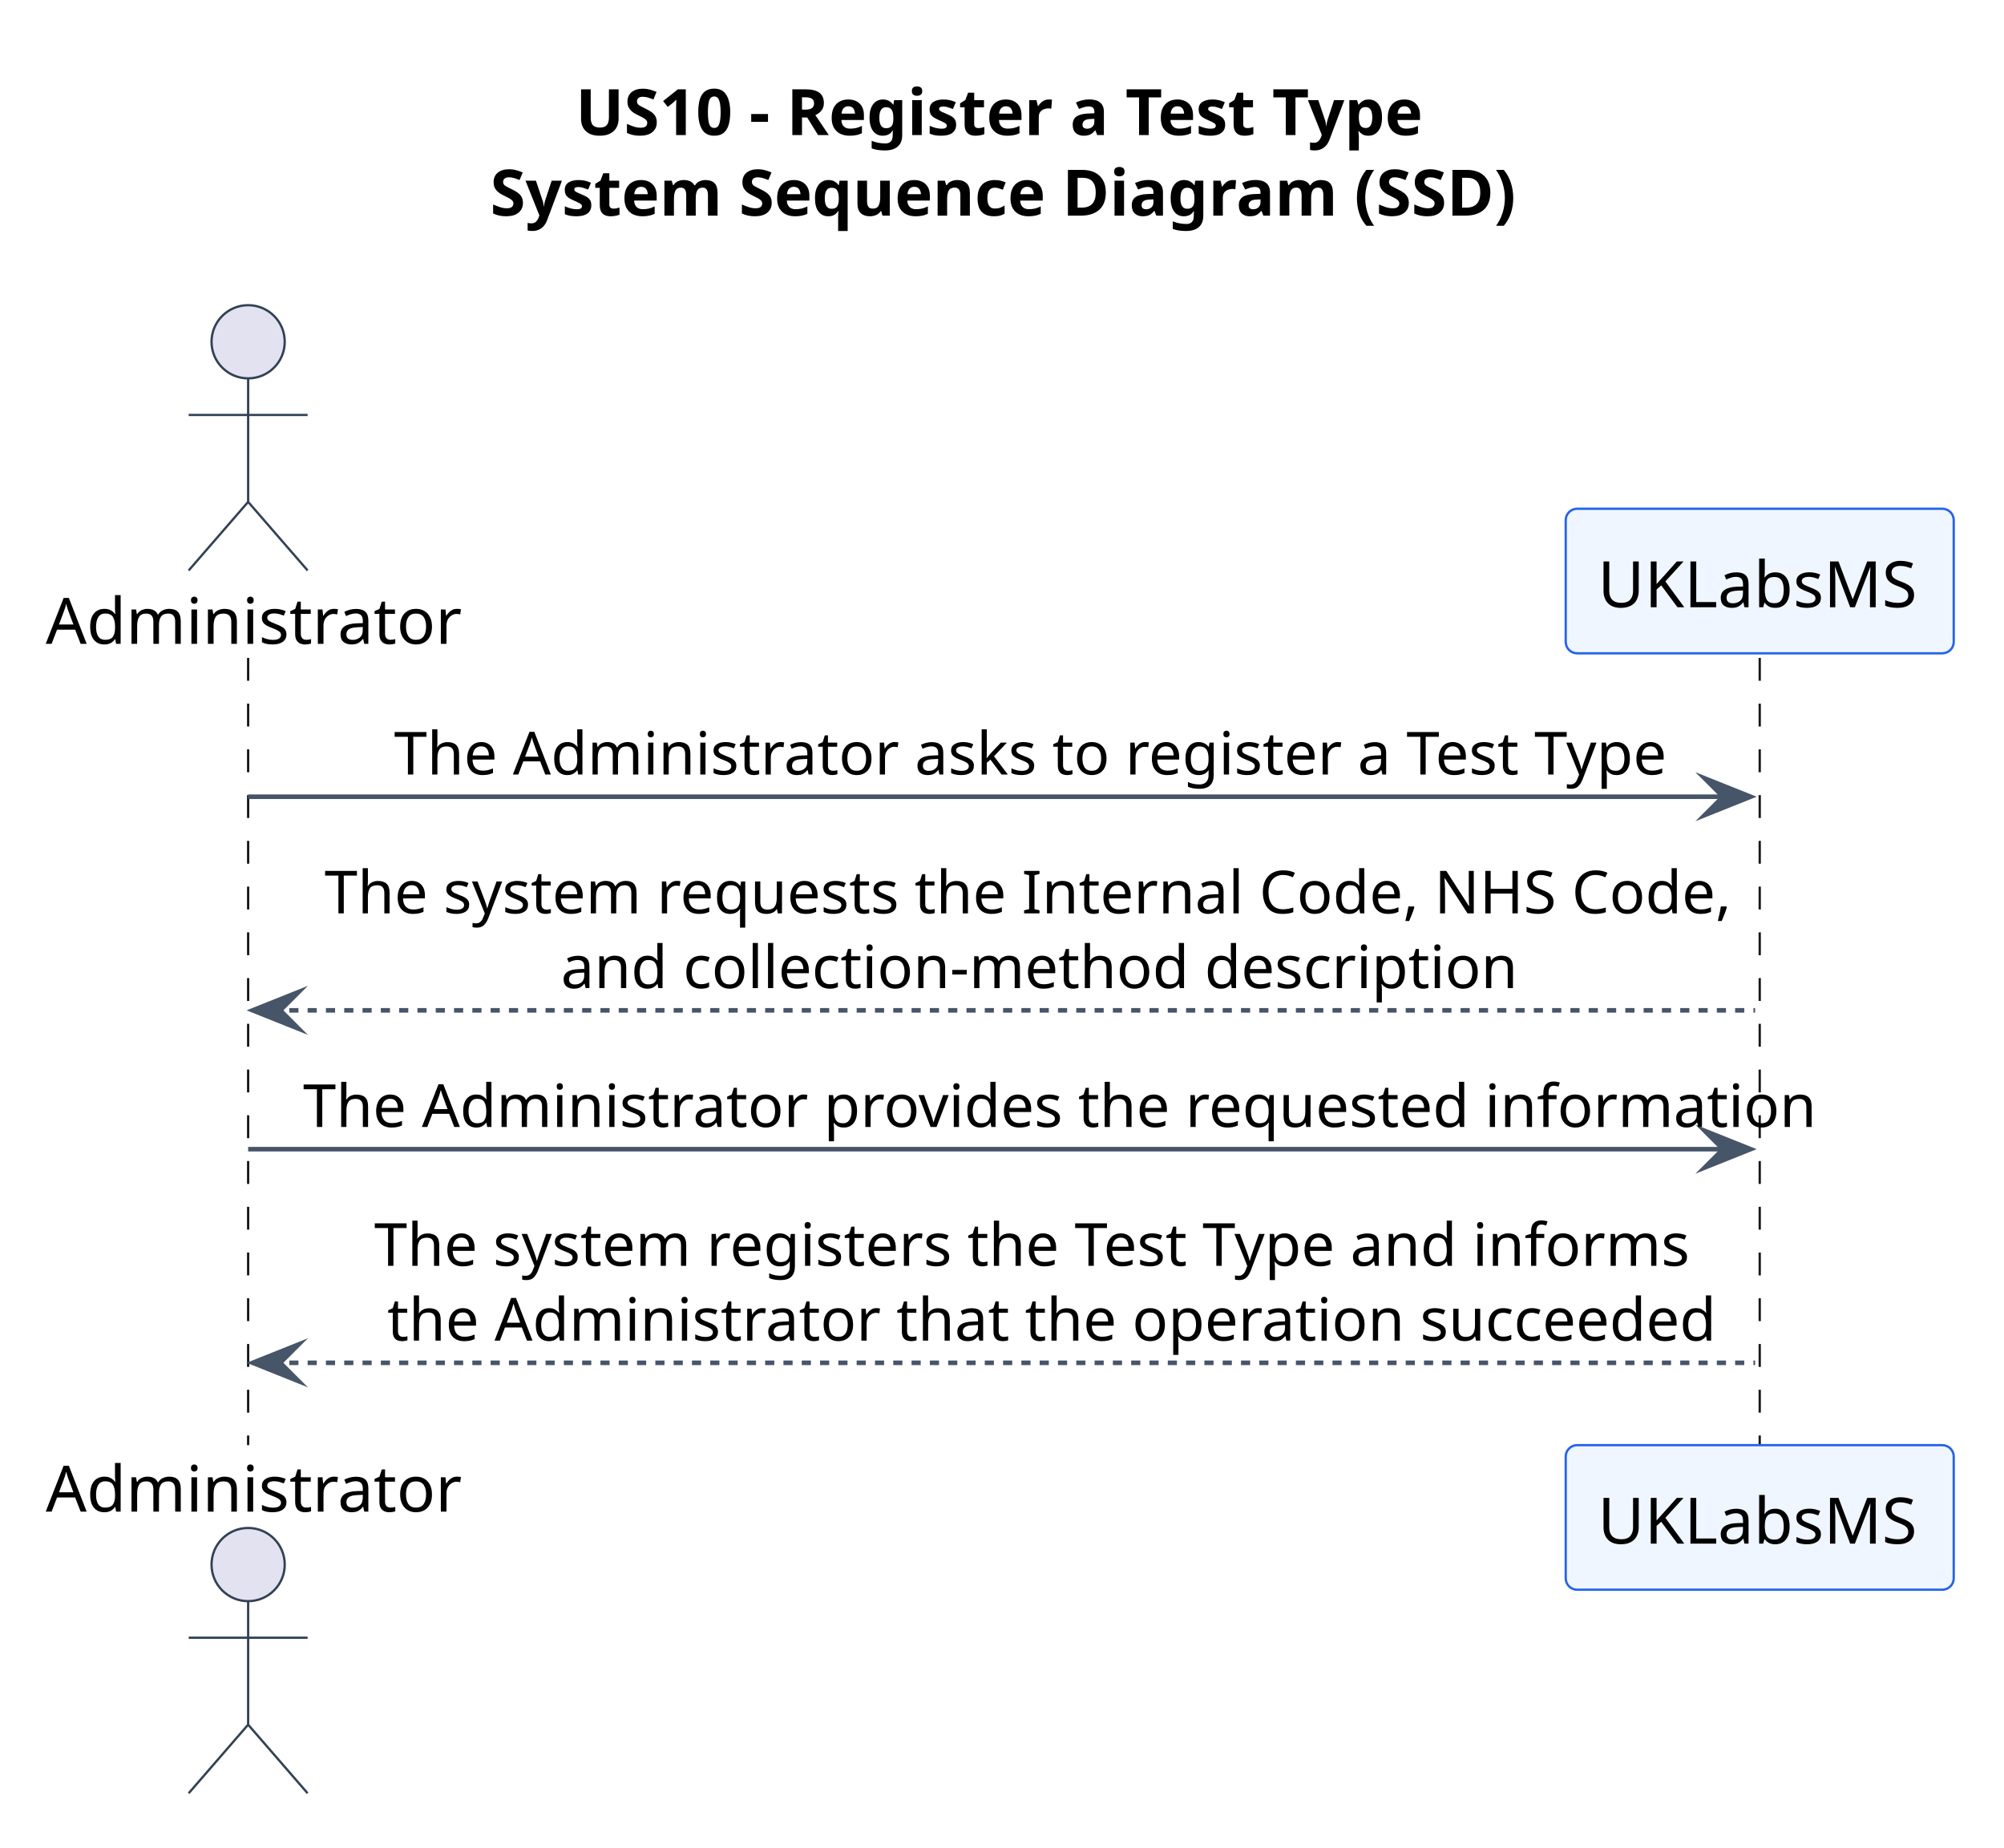
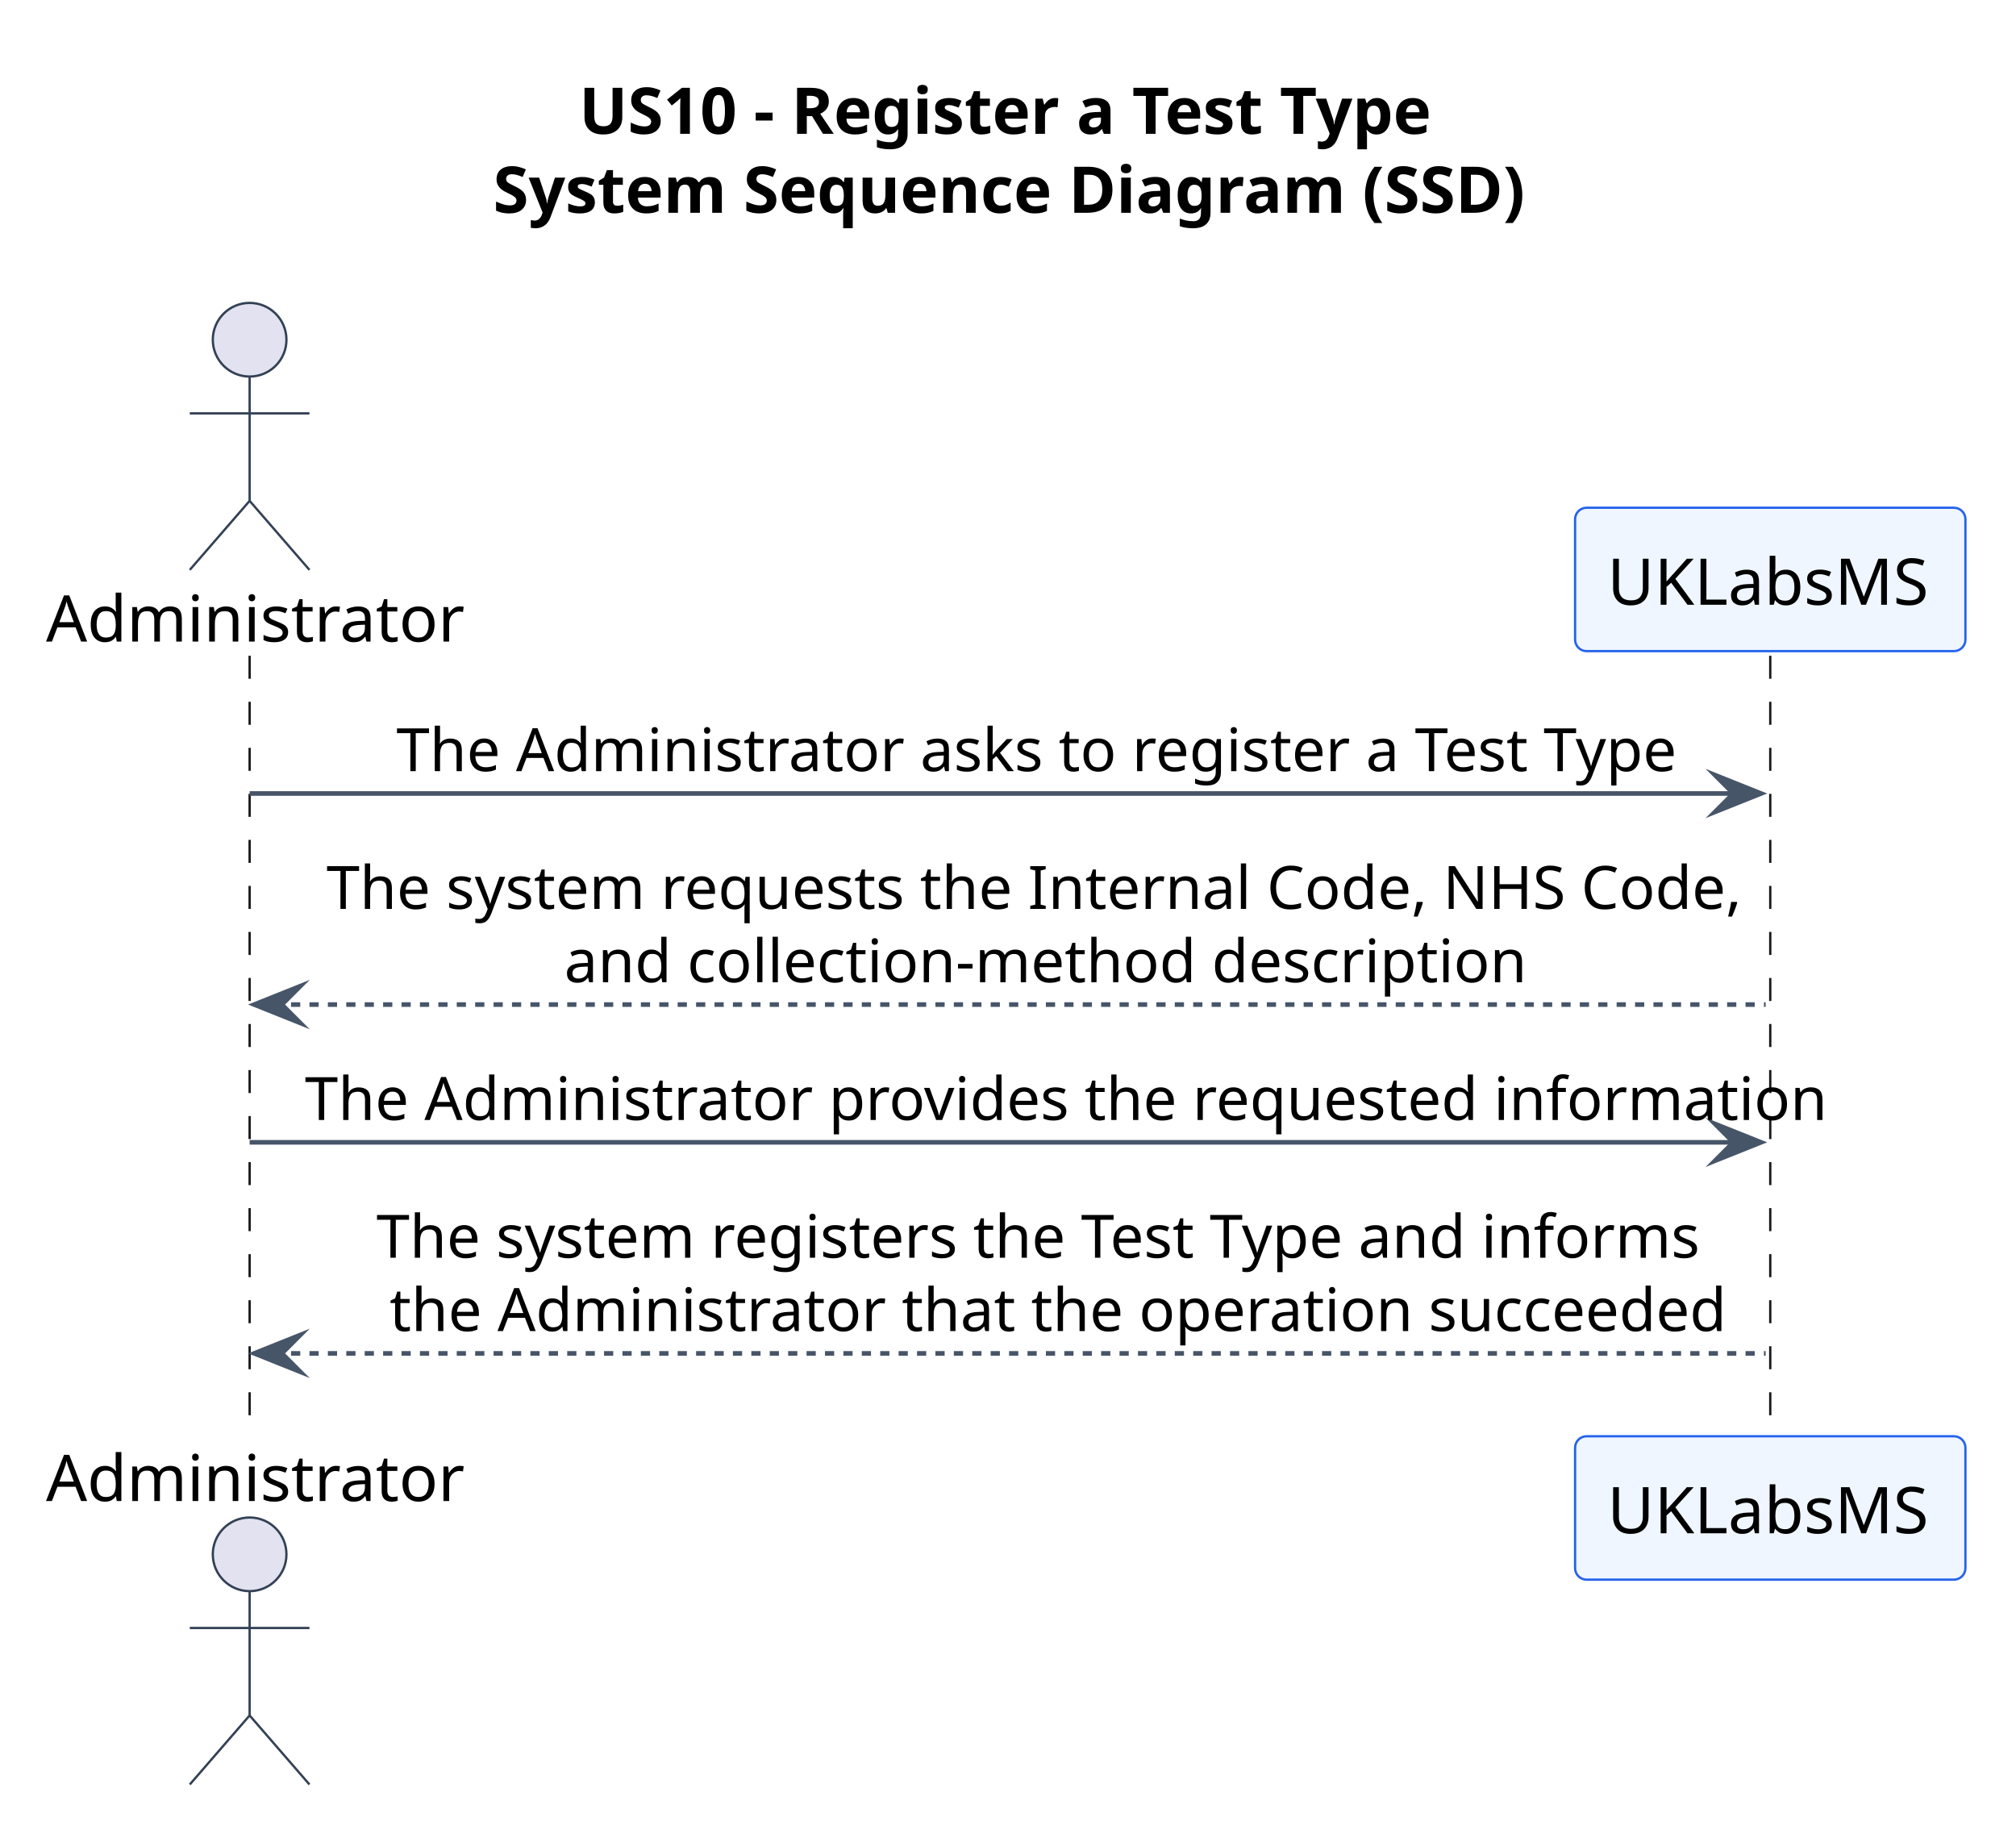
- <svg xmlns="http://www.w3.org/2000/svg" version="1.1" data-diagram-type="SEQUENCE" style="width:438px;height:404px;background:#FFFFFF;" width="438px" height="404px" viewBox="0 0 438 404" zoomAndPan="magnify" preserveAspectRatio="none" contentStyleType="text/css">
+ <svg xmlns="http://www.w3.org/2000/svg" version="1.1" data-diagram-type="SEQUENCE" style="width:438px;height:400px;background:#FFFFFF;" width="438px" height="400px" viewBox="0 0 438 400" zoomAndPan="magnify" preserveAspectRatio="none" contentStyleType="text/css">
  <defs />
  <g font-family="sans-serif" lengthAdjust="spacing">
    <g class="title" data-source-line="1">
-       <text x="125.807" y="29.533" fill="#000" font-size="14" textLength="184.399" font-weight="700">US10 - Register a Test Type</text>
-       <text x="107.135" y="47.143" fill="#000" font-size="14" textLength="221.744" font-weight="700">System Sequence Diagram (SSD)</text>
+       <text x="125.807" y="29.075" fill="#000" font-size="14" textLength="184.399" font-weight="700">US10 - Register a Test Type</text>
+       <text x="107.135" y="46.227" fill="#000" font-size="14" textLength="221.744" font-weight="700">System Sequence Diagram (SSD)</text>
    </g>
    <g>
-       <rect x="50.734" y="143.828" width="8" height="172.109" fill="#000" fill-opacity="0" />
-       <line x1="54.234" y1="143.828" x2="54.234" y2="315.938" style="stroke:#181818;stroke-width:0.5;stroke-dasharray:5,5;" />
+       <rect x="50.734" y="142.454" width="8" height="169.558" fill="#000" fill-opacity="0" />
+       <line x1="54.234" y1="142.454" x2="54.234" y2="312.012" style="stroke:#181818;stroke-width:0.5;stroke-dasharray:5,5;" />
    </g>
    <g>
-       <rect x="381.11" y="143.828" width="8" height="172.109" fill="#000" fill-opacity="0" />
-       <line x1="384.61" y1="143.828" x2="384.61" y2="315.938" style="stroke:#181818;stroke-width:0.5;stroke-dasharray:5,5;" />
+       <rect x="381.11" y="142.454" width="8" height="169.558" fill="#000" fill-opacity="0" />
+       <line x1="384.61" y1="142.454" x2="384.61" y2="312.012" style="stroke:#181818;stroke-width:0.5;stroke-dasharray:5,5;" />
    </g>
-     <text x="10" y="140.752" fill="#000" font-size="14" textLength="82.469">Administrator</text>
-     <ellipse cx="54.234" cy="74.719" rx="8" ry="8" fill="#E2E2F0" style="stroke:#334155;stroke-width:0.5;" />
-     <path d="M54.234,82.719 L54.234,109.719 M41.234,90.719 L67.234,90.719 M54.234,109.719 L41.234,124.719 M54.234,109.719 L67.234,124.719" style="stroke:#334155;stroke-width:0.5;" fill="none" />
-     <rect x="342.207" y="111.219" width="84.807" height="31.609" fill="#EFF6FF" style="stroke:#2563EB;stroke-width:0.5;" rx="2.5" ry="2.5" />
-     <text x="349.207" y="132.752" fill="#000" font-size="14" textLength="70.807">UKLabsMS</text>
-     <text x="10" y="330.471" fill="#000" font-size="14" textLength="82.469">Administrator</text>
-     <ellipse cx="54.234" cy="342.047" rx="8" ry="8" fill="#E2E2F0" style="stroke:#334155;stroke-width:0.5;" />
-     <path d="M54.234,350.047 L54.234,377.047 M41.234,358.047 L67.234,358.047 M54.234,377.047 L41.234,392.047 M54.234,377.047 L67.234,392.047" style="stroke:#334155;stroke-width:0.5;" fill="none" />
-     <rect x="342.207" y="315.938" width="84.807" height="31.609" fill="#EFF6FF" style="stroke:#2563EB;stroke-width:0.5;" rx="2.5" ry="2.5" />
-     <text x="349.207" y="337.471" fill="#000" font-size="14" textLength="70.807">UKLabsMS</text>
-     <polygon points="372.61,170.18,382.61,174.18,372.61,178.18,376.61,174.18" fill="#475569" style="stroke:#475569;stroke-width:1;stroke-linejoin:miter;stroke-miterlimit:10;" />
-     <line x1="54.234" y1="174.18" x2="378.61" y2="174.18" style="stroke:#475569;stroke-width:1;" />
-     <text x="86.125" y="169.323" fill="#000" font-size="13" textLength="266.595">The Administrator asks to register a Test Type</text>
-     <polygon points="65.234,216.883,55.234,220.883,65.234,224.883,61.234,220.883" fill="#475569" style="stroke:#475569;stroke-width:1;stroke-linejoin:miter;stroke-miterlimit:10;" />
-     <line x1="59.234" y1="220.883" x2="383.61" y2="220.883" style="stroke:#475569;stroke-width:1;stroke-dasharray:2,2;" />
-     <text x="70.935" y="199.675" fill="#000" font-size="13" textLength="296.975">The system requests the Internal Code, NHS Code,</text>
-     <text x="122.589" y="216.026" fill="#000" font-size="13" textLength="193.667">and collection-method description</text>
-     <polygon points="372.61,247.234,382.61,251.234,372.61,255.234,376.61,251.234" fill="#475569" style="stroke:#475569;stroke-width:1;stroke-linejoin:miter;stroke-miterlimit:10;" />
-     <line x1="54.234" y1="251.234" x2="378.61" y2="251.234" style="stroke:#475569;stroke-width:1;" />
-     <text x="66.234" y="246.378" fill="#000" font-size="13" textLength="306.376">The Administrator provides the requested information</text>
-     <polygon points="65.234,293.938,55.234,297.938,65.234,301.938,61.234,297.938" fill="#475569" style="stroke:#475569;stroke-width:1;stroke-linejoin:miter;stroke-miterlimit:10;" />
-     <line x1="59.234" y1="297.938" x2="383.61" y2="297.938" style="stroke:#475569;stroke-width:1;stroke-dasharray:2,2;" />
-     <text x="81.789" y="276.729" fill="#000" font-size="13" textLength="275.266">The system registers the Test Type and informs</text>
-     <text x="84.646" y="293.081" fill="#000" font-size="13" textLength="269.553">the Administrator that the operation succeeded</text>
+     <text x="10" y="139.378" fill="#000" font-size="14" textLength="82.469">Administrator</text>
+     <ellipse cx="54.234" cy="73.803" rx="8" ry="8" fill="#E2E2F0" style="stroke:#334155;stroke-width:0.5;" />
+     <path d="M54.234,81.803 L54.234,108.803 M41.234,89.803 L67.234,89.803 M54.234,108.803 L41.234,123.803 M54.234,108.803 L67.234,123.803" style="stroke:#334155;stroke-width:0.5;" fill="none" />
+     <rect x="342.207" y="110.303" width="84.807" height="31.151" fill="#EFF6FF" style="stroke:#2563EB;stroke-width:0.5;" rx="2.5" ry="2.5" />
+     <text x="349.207" y="131.378" fill="#000" font-size="14" textLength="70.807">UKLabsMS</text>
+     <text x="10" y="326.087" fill="#000" font-size="14" textLength="82.469">Administrator</text>
+     <ellipse cx="54.234" cy="337.663" rx="8" ry="8" fill="#E2E2F0" style="stroke:#334155;stroke-width:0.5;" />
+     <path d="M54.234,345.663 L54.234,372.663 M41.234,353.663 L67.234,353.663 M54.234,372.663 L41.234,387.663 M54.234,372.663 L67.234,387.663" style="stroke:#334155;stroke-width:0.5;" fill="none" />
+     <rect x="342.207" y="312.012" width="84.807" height="31.151" fill="#EFF6FF" style="stroke:#2563EB;stroke-width:0.5;" rx="2.5" ry="2.5" />
+     <text x="349.207" y="333.087" fill="#000" font-size="14" textLength="70.807">UKLabsMS</text>
+     <polygon points="372.61,168.38,382.61,172.38,372.61,176.38,376.61,172.38" fill="#475569" style="stroke:#475569;stroke-width:1;stroke-linejoin:miter;stroke-miterlimit:10;" />
+     <line x1="54.234" y1="172.38" x2="378.61" y2="172.38" style="stroke:#475569;stroke-width:1;" />
+     <text x="86.125" y="167.524" fill="#000" font-size="13" textLength="266.595">The Administrator asks to register a Test Type</text>
+     <polygon points="65.234,214.233,55.234,218.233,65.234,222.233,61.234,218.233" fill="#475569" style="stroke:#475569;stroke-width:1;stroke-linejoin:miter;stroke-miterlimit:10;" />
+     <line x1="59.234" y1="218.233" x2="383.61" y2="218.233" style="stroke:#475569;stroke-width:1;stroke-dasharray:2,2;" />
+     <text x="70.935" y="197.45" fill="#000" font-size="13" textLength="296.975">The system requests the Internal Code, NHS Code,</text>
+     <text x="122.589" y="213.376" fill="#000" font-size="13" textLength="193.667">and collection-method description</text>
+     <polygon points="372.61,244.159,382.61,248.159,372.61,252.159,376.61,248.159" fill="#475569" style="stroke:#475569;stroke-width:1;stroke-linejoin:miter;stroke-miterlimit:10;" />
+     <line x1="54.234" y1="248.159" x2="378.61" y2="248.159" style="stroke:#475569;stroke-width:1;" />
+     <text x="66.234" y="243.303" fill="#000" font-size="13" textLength="306.376">The Administrator provides the requested information</text>
+     <polygon points="65.234,290.012,55.234,294.012,65.234,298.012,61.234,294.012" fill="#475569" style="stroke:#475569;stroke-width:1;stroke-linejoin:miter;stroke-miterlimit:10;" />
+     <line x1="59.234" y1="294.012" x2="383.61" y2="294.012" style="stroke:#475569;stroke-width:1;stroke-dasharray:2,2;" />
+     <text x="81.789" y="273.229" fill="#000" font-size="13" textLength="275.266">The system registers the Test Type and informs</text>
+     <text x="84.646" y="289.155" fill="#000" font-size="13" textLength="269.553">the Administrator that the operation succeeded</text>
  </g>
</svg>
